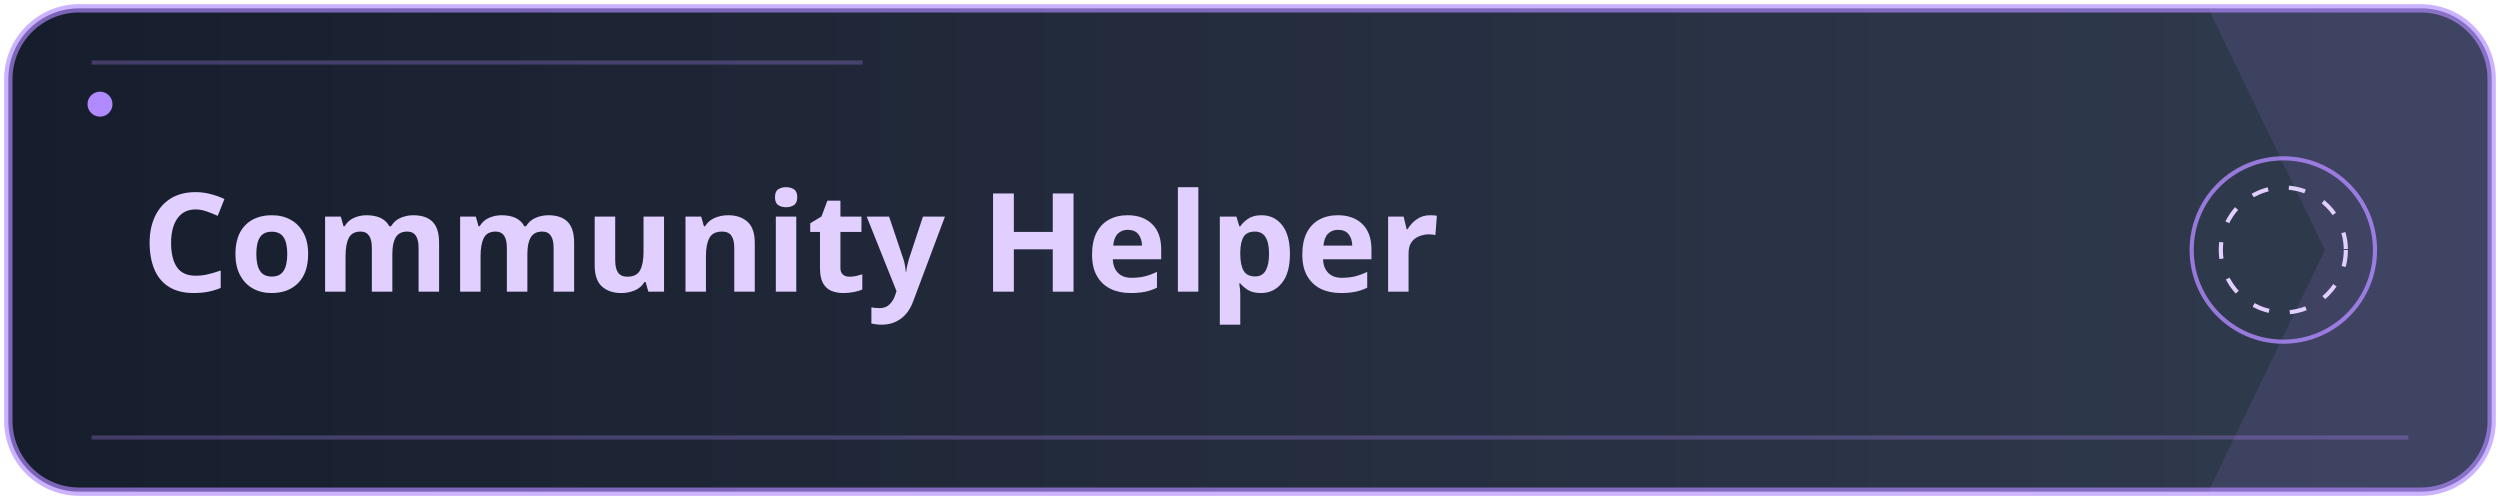
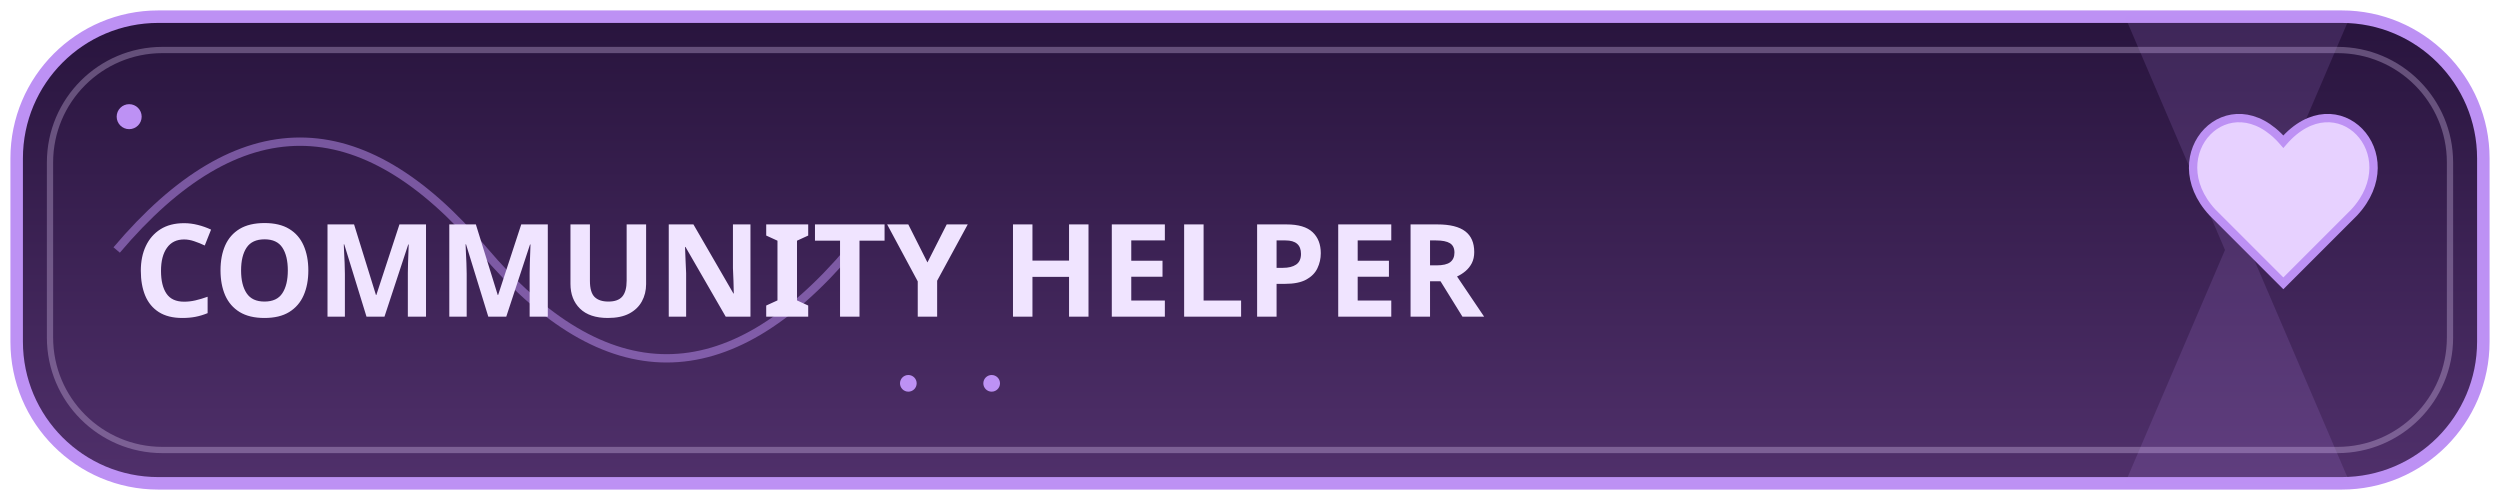
- <svg xmlns="http://www.w3.org/2000/svg" viewBox="0 0 600 120">
+ <svg xmlns="http://www.w3.org/2000/svg" viewBox="0 0 600 120" width="600" height="120" preserveAspectRatio="xMidYMid meet">
  <defs>
-     <linearGradient id="bg">
-       <stop stop-color="#111827" stop-opacity=".98" />
-       <stop offset="1" stop-color="#202b40" stop-opacity=".92" />
+     <linearGradient id="h" x2="0" y2="1">
+       <stop stop-color="#28143d" />
+       <stop offset="1" stop-color="#50306b" />
    </linearGradient>
  </defs>
-   <rect x="2" y="2" width="596" height="116" rx="17" fill="url(#bg)" stroke="#b18aff" stroke-opacity=".65" stroke-width="2" />
-   <path d="M22 15h185M22 105h556" stroke="#b18aff" stroke-opacity=".28" />
-   <path d="M530 2h50a18 18 0 0 1 18 18v80a18 18 0 0 1-18 18h-50l28-58z" fill="#b18aff" fill-opacity=".12" />
-   <circle cx="548" cy="60" r="22" fill="none" stroke="#b18aff" stroke-opacity=".8" />
-   <circle cx="548" cy="60" r="15" fill="none" stroke="#e1d0ff" stroke-dasharray="4 5">
-     <animateTransform attributeName="transform" type="rotate" from="0 548 60" to="360 548 60" dur="15s" repeatCount="indefinite" />
-   </circle>
-   <text x="34" y="70" fill="#e1d0ff" font-size="33" font-family="system-ui,sans-serif" font-weight="700">Community Helper</text>
-   <circle cx="24" cy="25" r="3" fill="#b18aff">
-     <animate attributeName="opacity" values=".3;1;.3" dur="2s" repeatCount="indefinite" />
-   </circle>
+   <rect x="4" y="4" width="592" height="112" rx="34" fill="url(#h)" stroke="#bd91f4" stroke-width="3" />
+   <rect x="12" y="12" width="576" height="96" rx="27" fill="none" stroke="#ead7ff" stroke-opacity=".3" stroke-width="1.5" />
+   <path d="M28 60Q72 8 116 60T204 60" fill="none" stroke="#bd91f4" stroke-width="2" opacity=".5" />
+   <path d="M510 4h54l-24 56 24 56h-54l24-56z" fill="#bd91f4" fill-opacity=".15" />
+   <path d="M548 34c-13-15-30 3-17 17l17 17 17-17c13-14-4-32-17-17Z" fill="#e7d1ff" stroke="#bd91f4" stroke-width="2" />
+   <text x="32" y="76" fill="#f0e4ff" font-family="system-ui,sans-serif" font-size="31" font-weight="700">COMMUNITY HELPER</text>
+   <g fill="#bd91f4">
+     <circle cx="31" cy="28" r="3" />
+     <circle cx="218" cy="92" r="2" />
+     <circle cx="238" cy="92" r="2" />
+   </g>
</svg>
